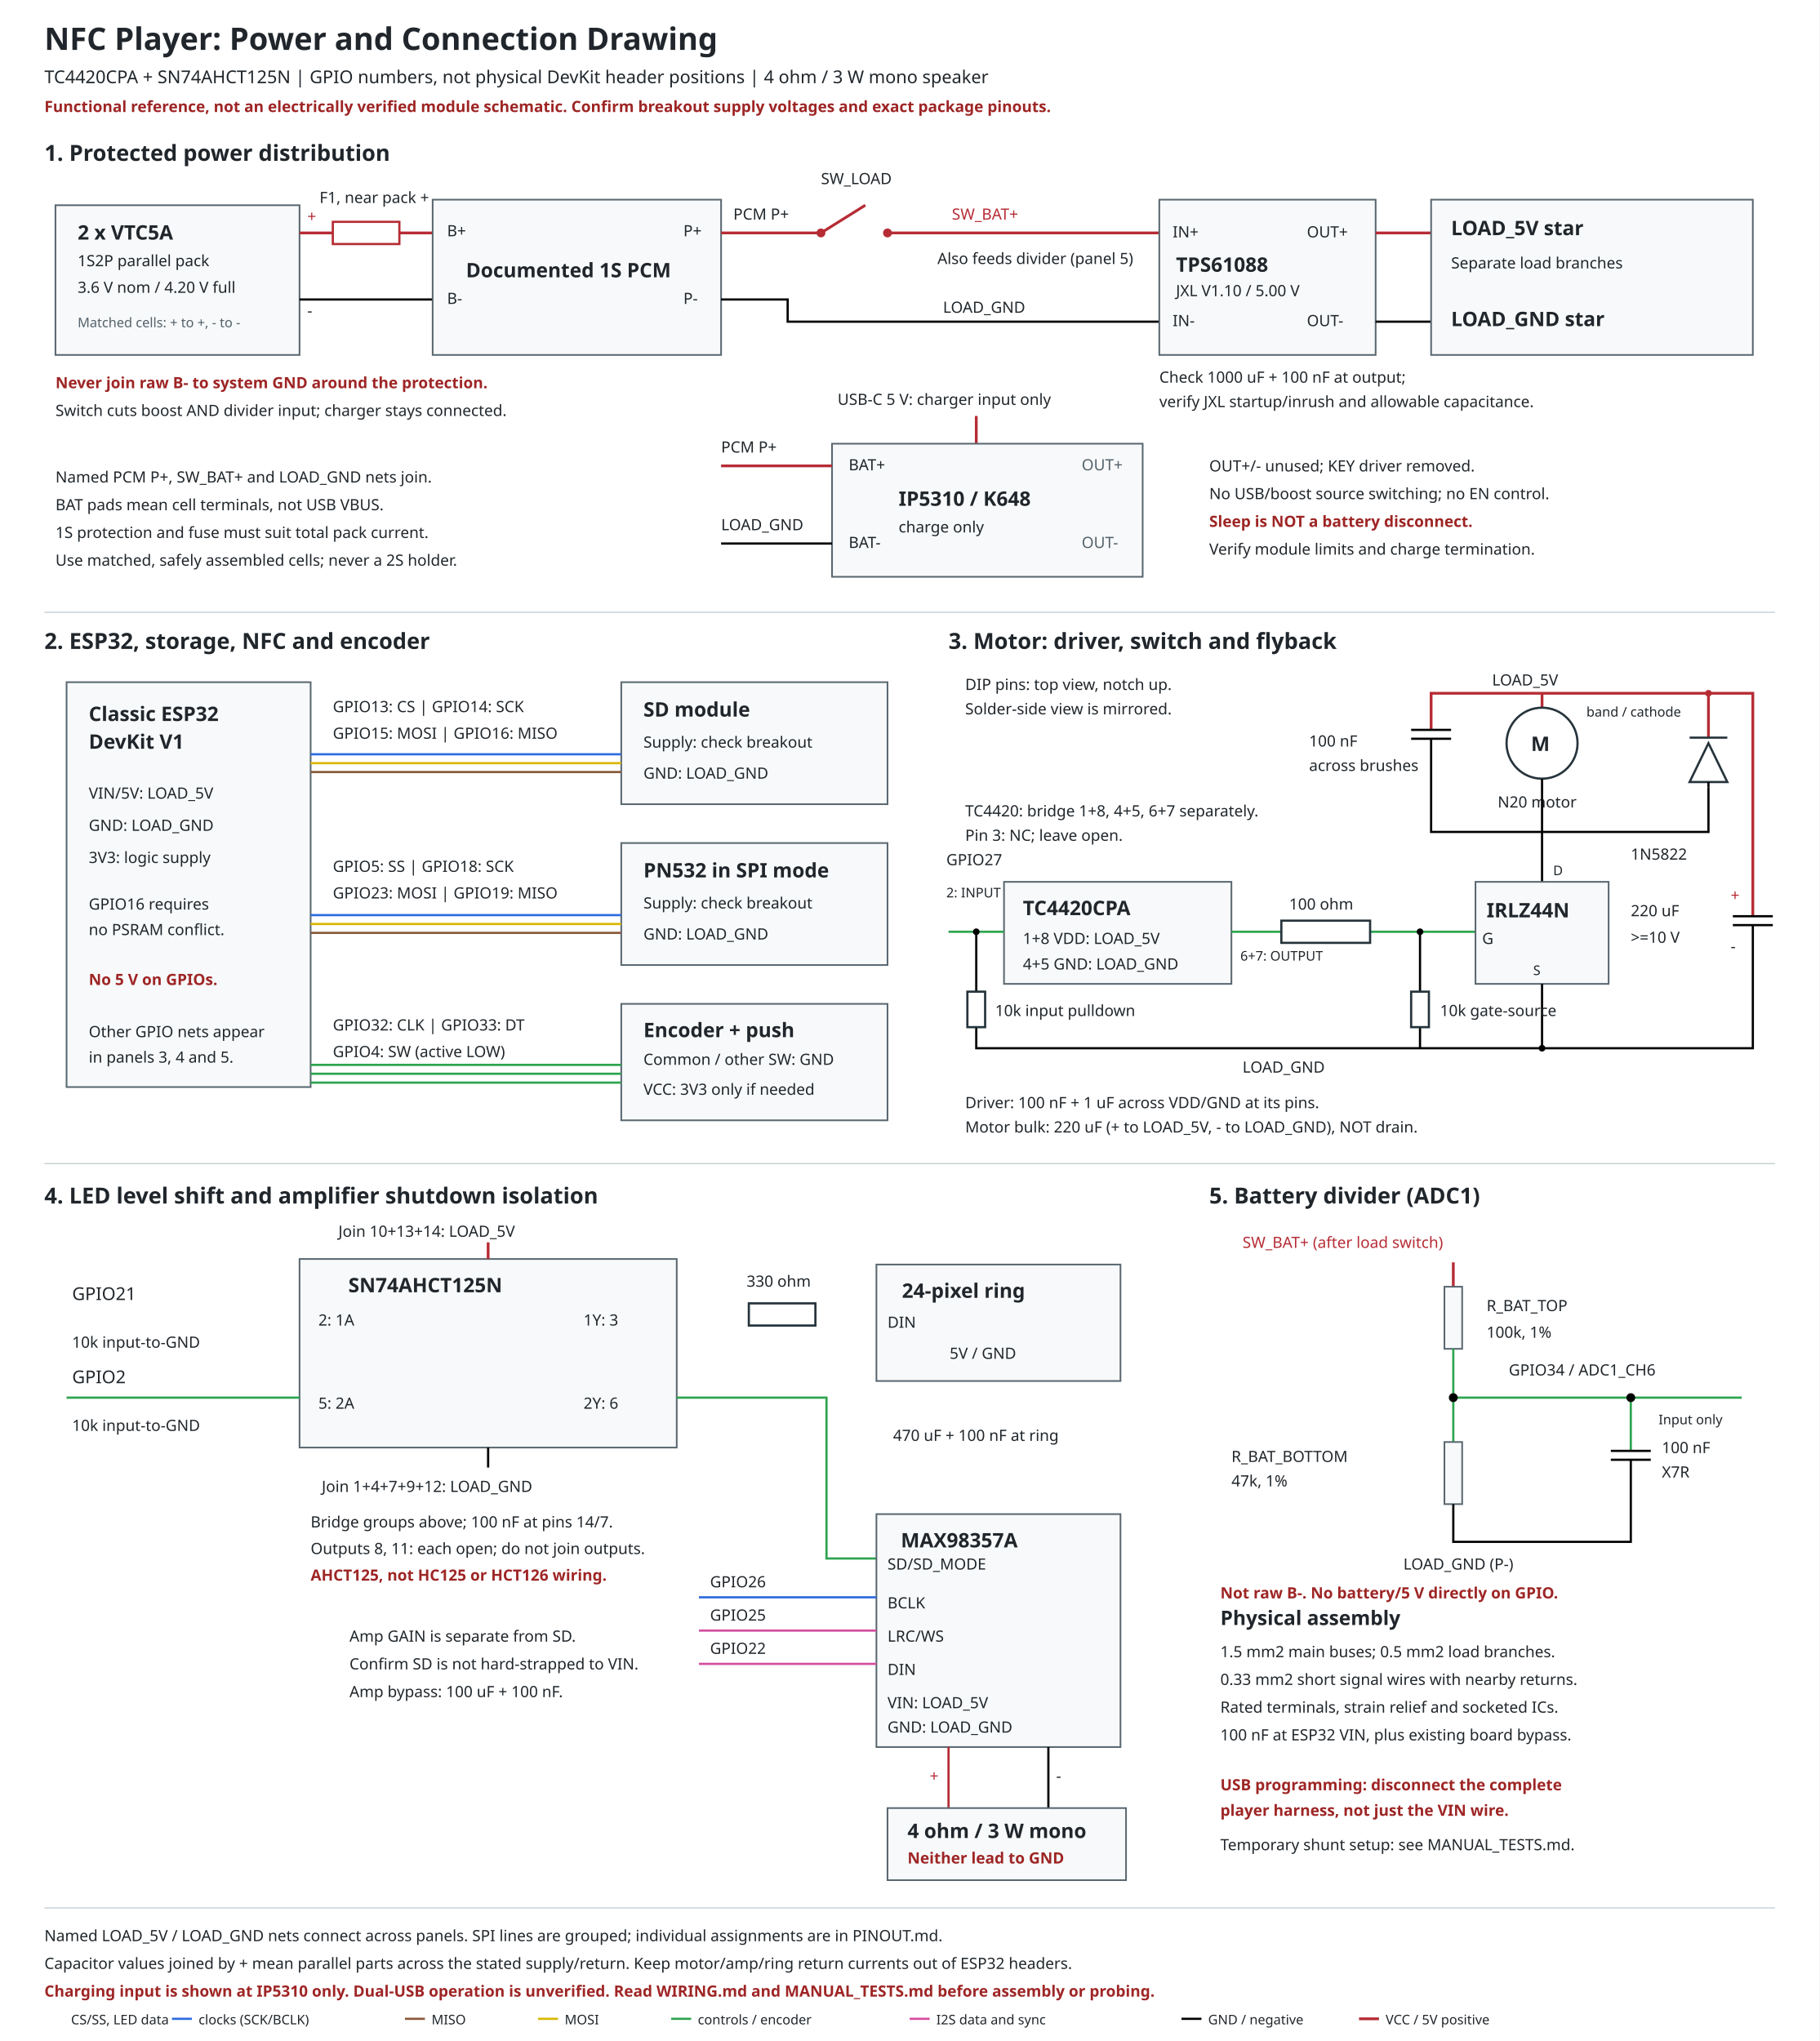
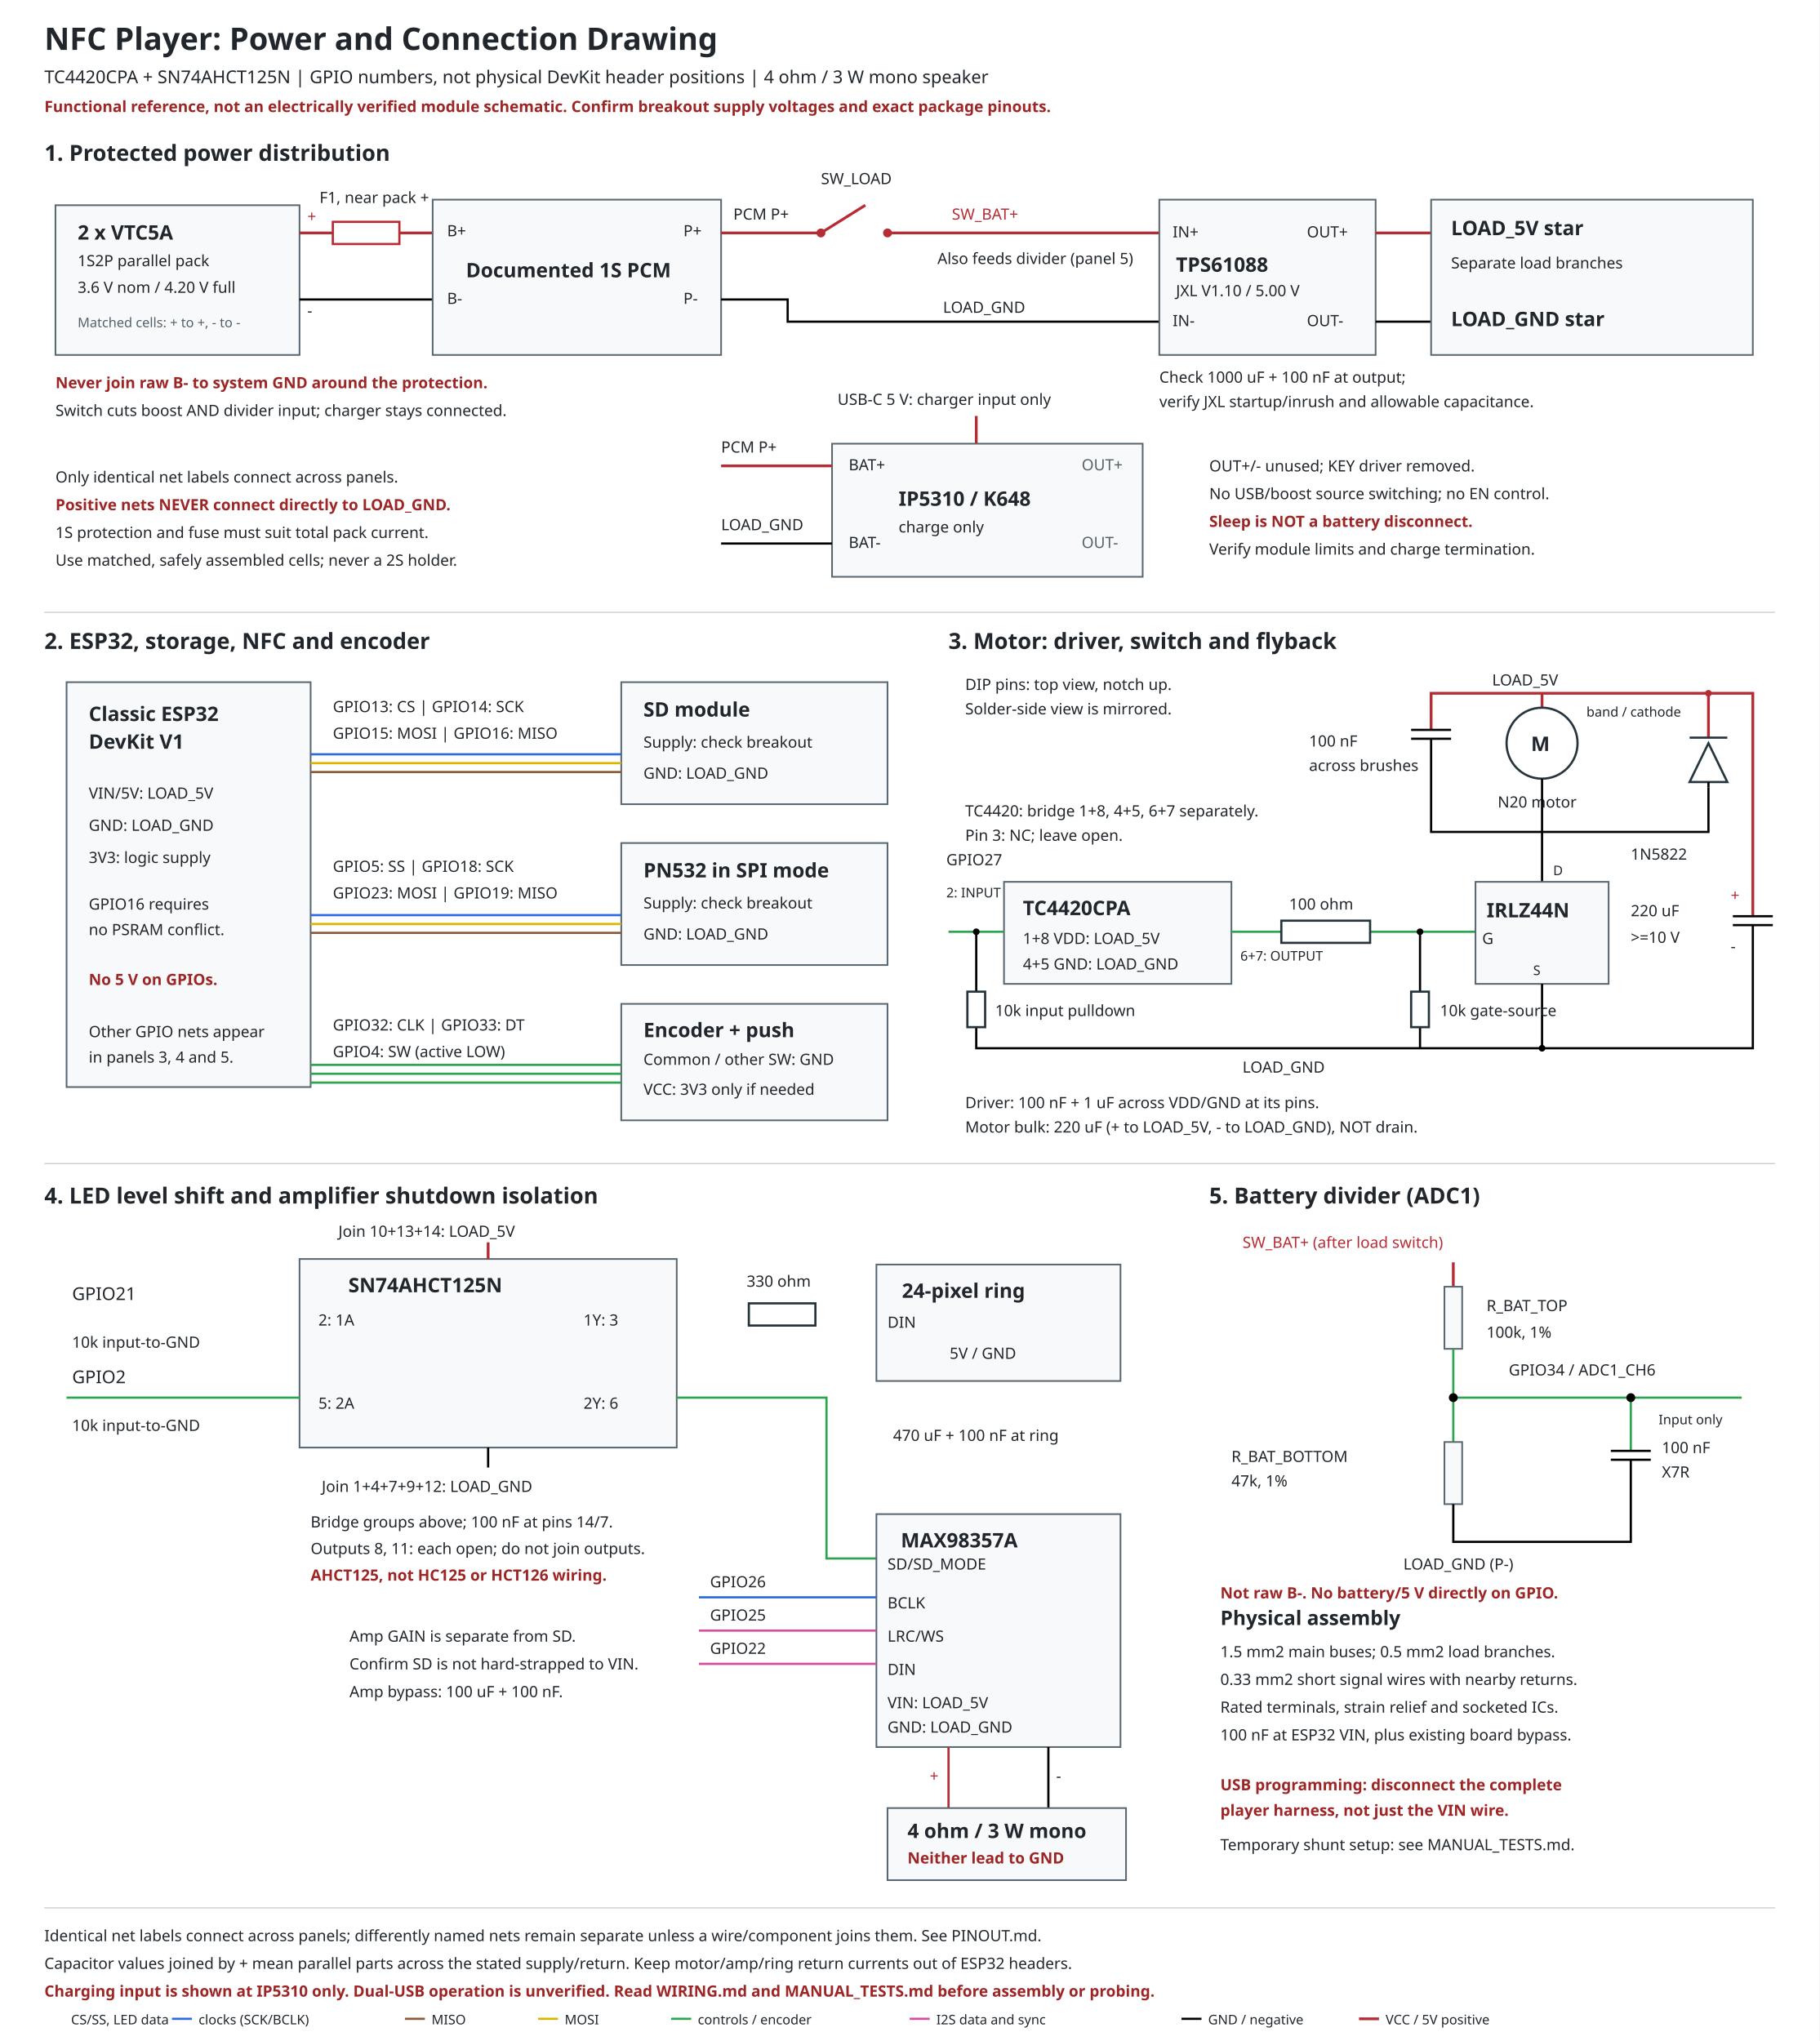
<svg xmlns="http://www.w3.org/2000/svg" width="1640" height="1840" viewBox="0 0 1640 1840" role="img" aria-labelledby="title desc">
  <defs>
    <style>
      text { font-family: "Segoe UI", sans-serif; font-size: 16px; fill: #20262b; letter-spacing: 0; }
      .title { font-size: 28px; font-weight: 700; }
      .heading { font-size: 20px; font-weight: 700; }
      .part { font-size: 18px; font-weight: 600; }
      .small { font-size: 14px; }
      .tiny { font-size: 12px; }
      .muted { fill: #53616a; }
      .warning { fill: #9e2525; font-weight: 600; }
      .positive { fill: #b62c35; }
      .box { fill: #f7f9fa; stroke: #596770; stroke-width: 1.5; }
      .wire { fill: none; stroke: #000000; stroke-width: 2; }
      .supply { fill: none; stroke: #b62c35; stroke-width: 2.5; }
      .speaker-positive { fill: none; stroke: #b62c35; stroke-width: 2; }
      .speaker-negative { fill: none; stroke: #000000; stroke-width: 2; }
      .signal { fill: none; stroke-width: 2; }
      .signal.white { stroke: #f8f9fb; filter: drop-shadow(0 0 1px rgba(38, 52, 60, 0.8)); }
      .signal.blue { stroke: #2d6cdf; }
      .signal.brown { stroke: #8a5a3b; }
      .signal.yellow { stroke: #d9b700; }
      .signal.green { stroke: #2da44e; }
      .signal.pink { stroke: #d34e9e; }
      .rule { stroke: #c5cdd1; stroke-width: 1; }
      .dot { fill: #000000; }
    </style>
  </defs>
  <rect width="1640" height="1840" fill="white" />
  <text x="40" y="45" class="title">NFC Player: Power and Connection Drawing</text>
  <text x="40" y="75">TC4420CPA + SN74AHCT125N | GPIO numbers, not physical DevKit header positions | 4 ohm / 3 W mono speaker</text>
  <text x="40" y="101" class="small warning">Functional reference, not an electrically verified module schematic. Confirm breakout supply voltages and exact package pinouts.</text>
  <g id="power-distribution">
    <text x="40" y="145" class="heading">1. Protected power distribution</text>
    <rect x="50" y="185" width="220" height="135" class="box" />
    <text x="70" y="216" class="part">2 x VTC5A</text>
    <text x="70" y="240" class="small">1S2P parallel pack</text>
    <text x="70" y="264" class="small">3.6 V nom / 4.20 V full</text>
    <text x="70" y="295" class="tiny muted">Matched cells: + to +, - to -</text>
    <text x="277" y="200" class="small positive">+</text>
    <text x="277" y="285" class="small">-</text>
    <path d="M270 210 H300 M360 210 H390" class="supply" />
    <rect x="300" y="200" width="60" height="20" fill="white" stroke="#b62c35" stroke-width="2" />
    <text x="288" y="183" class="small">F1, near pack +</text>
    <path d="M270 270 H390" class="wire" />
    <rect x="390" y="180" width="260" height="140" class="box" />
    <text x="420" y="250" class="part">Documented 1S PCM</text>
    <text x="403" y="213" class="small">B+</text>
    <text x="403" y="274" class="small">B-</text>
    <text x="616" y="213" class="small">P+</text>
    <text x="616" y="274" class="small">P-</text>
    <path d="M650 210 H740 M740 210 L780 185 M800 210 H1045" class="supply" />
    <circle cx="740" cy="210" r="4" fill="#b62c35" />
    <circle cx="800" cy="210" r="4" fill="#b62c35" />
    <text x="661" y="198" class="small">PCM P+</text>
    <text x="740" y="166" class="small">SW_LOAD</text>
    <text x="858" y="198" class="small positive">SW_BAT+</text>
    <text x="845" y="238" class="small">Also feeds divider (panel 5)</text>
    <path d="M650 270 H710 V290 H1045" class="wire" />
    <text x="850" y="282" class="small">LOAD_GND</text>
    <rect x="1045" y="180" width="195" height="140" class="box" />
    <text x="1060" y="245" class="part">TPS61088</text>
    <text x="1060" y="267" class="small">JXL V1.10 / 5.00 V</text>
    <text x="1057" y="214" class="small">IN+</text>
    <text x="1057" y="294" class="small">IN-</text>
    <text x="1178" y="214" class="small">OUT+</text>
    <text x="1178" y="294" class="small">OUT-</text>
    <path d="M1240 210 H1290" class="supply" />
    <path d="M1240 290 H1290" class="wire" />
    <rect x="1290" y="180" width="290" height="140" class="box" />
    <text x="1308" y="212" class="part">LOAD_5V star</text>
    <text x="1308" y="242" class="small">Separate load branches</text>
    <text x="1308" y="294" class="part">LOAD_GND star</text>
    <text x="1045" y="345" class="small">Check 1000 uF + 100 nF at output;</text>
    <text x="1045" y="367" class="small">verify JXL startup/inrush and allowable capacitance.</text>
    <text x="50" y="350" class="small warning">Never join raw B- to system GND around the protection.</text>
    <text x="50" y="375" class="small">Switch cuts boost AND divider input; charger stays connected.</text>
    <text x="755" y="365" class="small">USB-C 5 V: charger input only</text>
    <path d="M880 375 V400" class="supply" />
    <rect x="750" y="400" width="280" height="120" class="box" />
    <text x="810" y="456" class="part">IP5310 / K648</text>
    <text x="810" y="480" class="small">charge only</text>
    <text x="765" y="424" class="small">BAT+</text>
    <text x="765" y="494" class="small">BAT-</text>
    <text x="975" y="424" class="small muted">OUT+</text>
    <text x="975" y="494" class="small muted">OUT-</text>
    <path d="M650 420 H750" class="supply" />
    <text x="650" y="408" class="small">PCM P+</text>
    <path d="M650 490 H750" class="wire" />
    <text x="650" y="478" class="small">LOAD_GND</text>
    <text x="1090" y="425" class="small">OUT+/- unused; KEY driver removed.</text>
    <text x="1090" y="450" class="small">No USB/boost source switching; no EN control.</text>
    <text x="1090" y="475" class="small warning">Sleep is NOT a battery disconnect.</text>
    <text x="1090" y="500" class="small">Verify module limits and charge termination.</text>
-     <text x="50" y="435" class="small">Named PCM P+, SW_BAT+ and LOAD_GND nets join.</text>
-     <text x="50" y="460" class="small">BAT pads mean cell terminals, not USB VBUS.</text>
+     <text x="50" y="435" class="small">Only identical net labels connect across panels.</text>
+     <text x="50" y="460" class="small warning">Positive nets NEVER connect directly to LOAD_GND.</text>
    <text x="50" y="485" class="small">1S protection and fuse must suit total pack current.</text>
    <text x="50" y="510" class="small">Use matched, safely assembled cells; never a 2S holder.</text>
    <line x1="40" y1="552" x2="1600" y2="552" class="rule" />
  </g>
  <g transform="translate(0 160)">
    <text x="40" y="425" class="heading">2. ESP32, storage, NFC and encoder</text>
    <rect x="60" y="455" width="220" height="365" class="box" />
    <text x="80" y="490" class="part">Classic ESP32</text>
    <text x="80" y="515" class="part">DevKit V1</text>
    <text x="80" y="560" class="small">VIN/5V: LOAD_5V</text>
    <text x="80" y="589" class="small">GND: LOAD_GND</text>
    <text x="80" y="618" class="small">3V3: logic supply</text>
    <text x="80" y="660" class="small">GPIO16 requires</text>
    <text x="80" y="683" class="small">no PSRAM conflict.</text>
    <text x="80" y="728" class="small warning">No 5 V on GPIOs.</text>
    <text x="80" y="775" class="small">Other GPIO nets appear</text>
    <text x="80" y="798" class="small">in panels 3, 4 and 5.</text>
    <rect x="560" y="455" width="240" height="110" class="box" />
    <text x="580" y="486" class="part">SD module</text>
    <text x="580" y="514" class="small">Supply: check breakout</text>
    <text x="580" y="542" class="small">GND: LOAD_GND</text>
    <path d="M280 512 H560" class="signal white" />
    <path d="M280 520 H560" class="signal blue" />
    <path d="M280 528 H560" class="signal yellow" />
    <path d="M280 536 H560" class="signal brown" />
    <text x="300" y="482" class="small">GPIO13: CS | GPIO14: SCK</text>
    <text x="300" y="506" class="small">GPIO15: MOSI | GPIO16: MISO</text>
    <rect x="560" y="600" width="240" height="110" class="box" />
    <text x="580" y="631" class="part">PN532 in SPI mode</text>
    <text x="580" y="659" class="small">Supply: check breakout</text>
    <text x="580" y="687" class="small">GND: LOAD_GND</text>
    <path d="M280 657 H560" class="signal white" />
    <path d="M280 665 H560" class="signal blue" />
    <path d="M280 673 H560" class="signal yellow" />
    <path d="M280 681 H560" class="signal brown" />
    <text x="300" y="626" class="small">GPIO5: SS | GPIO18: SCK</text>
    <text x="300" y="650" class="small">GPIO23: MOSI | GPIO19: MISO</text>
    <rect x="560" y="745" width="240" height="105" class="box" />
    <text x="580" y="775" class="part">Encoder + push</text>
    <text x="580" y="800" class="small">Common / other SW: GND</text>
    <text x="580" y="827" class="small">VCC: 3V3 only if needed</text>
    <path d="M280 800 H560 M280 808 H560 M280 816 H560" class="signal green" />
    <text x="300" y="769" class="small">GPIO32: CLK | GPIO33: DT</text>
    <text x="300" y="793" class="small">GPIO4: SW (active LOW)</text>
    <text x="855" y="425" class="heading">3. Motor: driver, switch and flyback</text>
    <text x="870" y="462" class="small">DIP pins: top view, notch up.</text>
    <text x="870" y="484" class="small">Solder-side view is mirrored.</text>
    <text x="870" y="576" class="small">TC4420: bridge 1+8, 4+5, 6+7 separately.</text>
    <text x="870" y="598" class="small">Pin 3: NC; leave open.</text>
    <text x="1345" y="458" class="small">LOAD_5V</text>
    <path d="M1390 465 V478 M1390 465 H1540 V505 M1390 465 H1290 V498" class="supply" />
    <circle cx="1390" cy="510" r="32" fill="white" stroke="#26343c" stroke-width="2" />
    <text x="1380" y="517" class="part">M</text>
    <text x="1350" y="568" class="small">N20 motor</text>
    <path d="M1390 542 V635 M1390 590 H1540 V550" class="wire" />
    <path d="M1523 505 H1557 M1540 510 L1523 545 H1557 Z" fill="white" stroke="#26343c" stroke-width="2" />
    <path d="M1540 545 V550" class="wire" />
    <text x="1430" y="486" class="tiny">band / cathode</text>
    <text x="1470" y="615" class="small">1N5822</text>
    <path d="M1272 498 H1308 M1272 506 H1308 M1290 506 V590 H1390" class="wire" />
    <text x="1180" y="513" class="small">100 nF</text>
    <text x="1180" y="535" class="small">across brushes</text>
    <g id="motor-bulk-capacitor">
      <path d="M1540 465 H1580 V666" class="supply" />
      <path d="M1562 666 H1598 M1562 674 H1598" class="wire" />
      <path d="M1580 674 V785 H1390" class="wire" />
      <circle cx="1540" cy="465" r="3" fill="#b62c35" />
      <circle cx="1390" cy="785" r="3" class="dot" />
      <text x="1560" y="652" class="small positive">+</text>
      <text x="1560" y="698" class="small">-</text>
      <text x="1470" y="666" class="small">220 uF</text>
      <text x="1470" y="690" class="small">&gt;=10 V</text>
    </g>
    <rect x="905" y="635" width="205" height="92" class="box" />
    <text x="922" y="665" class="part">TC4420CPA</text>
    <text x="922" y="691" class="small">1+8 VDD: LOAD_5V</text>
    <text x="922" y="714" class="small">4+5 GND: LOAD_GND</text>
    <path d="M855 680 H905 M1110 680 H1155 M1235 680 H1330" class="signal green" />
    <text x="853" y="620" class="small">GPIO27</text>
    <text x="853" y="649" class="tiny">2: INPUT</text>
    <text x="1118" y="706" class="tiny">6+7: OUTPUT</text>
    <rect x="1155" y="670" width="80" height="20" fill="white" stroke="#26343c" stroke-width="2" />
    <text x="1162" y="660" class="small">100 ohm</text>
    <rect x="1330" y="635" width="120" height="92" class="box" />
    <text x="1340" y="667" class="part">IRLZ44N</text>
    <text x="1336" y="691" class="small">G</text>
    <text x="1400" y="629" class="tiny">D</text>
    <text x="1382" y="719" class="tiny">S</text>
    <path d="M1390 727 V785 M880 680 V734 M880 766 V785 H1390 M1280 680 V734 M1280 766 V785" class="wire" />
    <rect x="872" y="734" width="16" height="32" fill="white" stroke="#26343c" stroke-width="2" />
    <rect x="1272" y="734" width="16" height="32" fill="white" stroke="#26343c" stroke-width="2" />
    <text x="897" y="756" class="small">10k input pulldown</text>
    <text x="1298" y="756" class="small">10k gate-source</text>
    <circle cx="880" cy="680" r="3" class="dot" />
    <circle cx="1280" cy="680" r="3" class="dot" />
    <text x="1120" y="807" class="small">LOAD_GND</text>
    <text x="870" y="839" class="small">Driver: 100 nF + 1 uF across VDD/GND at its pins.</text>
    <text x="870" y="861" class="small">Motor bulk: 220 uF (+ to LOAD_5V, - to LOAD_GND), NOT drain.</text>
    <line x1="40" y1="889" x2="1600" y2="889" class="rule" />
    <text x="40" y="925" class="heading">4. LED level shift and amplifier shutdown isolation</text>
    <rect x="270" y="975" width="340" height="170" class="box" />
    <text x="314" y="1005" class="part">SN74AHCT125N</text>
    <text x="287" y="1035" class="small">2: 1A</text>
    <text x="526" y="1035" class="small">1Y: 3</text>
    <text x="287" y="1110" class="small">5: 2A</text>
    <text x="526" y="1110" class="small">2Y: 6</text>
    <path d="M60 1025 H270 M610 1025 H675 M735 1025 H790" class="signal white" />
    <path d="M60 1100 H270 M610 1100 H745 V1245 H790" class="signal green" />
    <text x="65" y="1012">GPIO21</text>
    <text x="65" y="1055" class="small">10k input-to-GND</text>
    <text x="65" y="1087">GPIO2</text>
    <text x="65" y="1130" class="small">10k input-to-GND</text>
    <rect x="675" y="1015" width="60" height="20" fill="white" stroke="#26343c" stroke-width="2" />
    <text x="673" y="1000" class="small">330 ohm</text>
    <text x="305" y="955" class="small">Join 10+13+14: LOAD_5V</text>
    <path d="M440 960 V975" class="supply" />
    <path d="M440 1145 V1163" class="wire" />
    <text x="290" y="1185" class="small">Join 1+4+7+9+12: LOAD_GND</text>
    <text x="280" y="1217" class="small">Bridge groups above; 100 nF at pins 14/7.</text>
    <text x="280" y="1241" class="small">Outputs 8, 11: each open; do not join outputs.</text>
    <text x="280" y="1265" class="small warning">AHCT125, not HC125 or HCT126 wiring.</text>
    <rect x="790" y="980" width="220" height="105" class="box" />
    <text x="813" y="1010" class="part">24-pixel ring</text>
    <text x="800" y="1037" class="small">DIN</text>
    <text x="856" y="1065" class="small">5V / GND</text>
    <text x="805" y="1139" class="small">470 uF + 100 nF at ring</text>
    <rect x="790" y="1205" width="220" height="210" class="box" />
    <text x="812" y="1235" class="part">MAX98357A</text>
    <text x="800" y="1255" class="small">SD/SD_MODE</text>
    <text x="800" y="1290" class="small">BCLK</text>
    <text x="800" y="1320" class="small">LRC/WS</text>
    <text x="800" y="1350" class="small">DIN</text>
    <text x="800" y="1380" class="small">VIN: LOAD_5V</text>
    <text x="800" y="1402" class="small">GND: LOAD_GND</text>
    <path d="M630 1280 H790" class="signal blue" />
    <path d="M630 1310 H790 M630 1340 H790" class="signal pink" />
    <text x="640" y="1271" class="small">GPIO26</text>
    <text x="640" y="1301" class="small">GPIO25</text>
    <text x="640" y="1331" class="small">GPIO22</text>
    <text x="315" y="1320" class="small">Amp GAIN is separate from SD.</text>
    <text x="315" y="1345" class="small">Confirm SD is not hard-strapped to VIN.</text>
    <text x="315" y="1370" class="small">Amp bypass: 100 uF + 100 nF.</text>
    <path d="M855 1415 V1470" class="speaker-positive" />
    <path d="M945 1415 V1470" class="speaker-negative" />
    <text x="838" y="1446" class="small positive">+</text>
    <text x="952" y="1446" class="small">-</text>
    <rect x="800" y="1470" width="215" height="65" class="box" />
    <text x="818" y="1497" class="part">4 ohm / 3 W mono</text>
    <text x="818" y="1520" class="small warning">Neither lead to GND</text>
    <g id="battery-divider">
      <text x="1090" y="925" class="heading">5. Battery divider (ADC1)</text>
      <text x="1120" y="965" class="small positive">SW_BAT+ (after load switch)</text>
      <path d="M1310 978 V1000" class="supply" />
      <rect x="1302" y="1000" width="16" height="56" class="box" />
      <text x="1340" y="1022" class="small">R_BAT_TOP</text>
      <text x="1340" y="1046" class="small">100k, 1%</text>
      <path d="M1310 1056 V1140 M1310 1100 H1570 M1470 1100 V1148" class="signal green" />
      <circle cx="1310" cy="1100" r="4" class="dot" />
      <circle cx="1470" cy="1100" r="4" class="dot" />
      <text x="1360" y="1080" class="small">GPIO34 / ADC1_CH6</text>
      <text x="1495" y="1124" class="tiny">Input only</text>
      <rect x="1302" y="1140" width="16" height="56" class="box" />
      <text x="1110" y="1158" class="small">R_BAT_BOTTOM</text>
      <text x="1110" y="1180" class="small">47k, 1%</text>
      <path d="M1452 1148 H1488 M1452 1156 H1488" class="wire" />
      <text x="1498" y="1150" class="small">100 nF</text>
      <text x="1498" y="1172" class="small">X7R</text>
      <path d="M1310 1196 V1230 H1470 V1156" class="wire" />
      <text x="1265" y="1255" class="small">LOAD_GND (P-)</text>
      <text x="1100" y="1281" class="small warning">Not raw B-. No battery/5 V directly on GPIO.</text>
    </g>
    <text x="1100" y="1305" class="part">Physical assembly</text>
    <text x="1100" y="1334" class="small">1.5 mm2 main buses; 0.5 mm2 load branches.</text>
    <text x="1100" y="1359" class="small">0.33 mm2 short signal wires with nearby returns.</text>
    <text x="1100" y="1384" class="small">Rated terminals, strain relief and socketed ICs.</text>
    <text x="1100" y="1409" class="small">100 nF at ESP32 VIN, plus existing board bypass.</text>
    <text x="1100" y="1454" class="small warning">USB programming: disconnect the complete</text>
    <text x="1100" y="1477" class="small warning">player harness, not just the VIN wire.</text>
    <text x="1100" y="1508" class="small">Temporary shunt setup: see MANUAL_TESTS.md.</text>
    <line x1="40" y1="1560" x2="1600" y2="1560" class="rule" />
-     <text x="40" y="1590" class="small">Named LOAD_5V / LOAD_GND nets connect across panels. SPI lines are grouped; individual assignments are in PINOUT.md.</text>
+     <text x="40" y="1590" class="small">Identical net labels connect across panels; differently named nets remain separate unless a wire/component joins them. See PINOUT.md.</text>
    <text x="40" y="1615" class="small">Capacitor values joined by + mean parallel parts across the stated supply/return. Keep motor/amp/ring return currents out of ESP32 headers.</text>
    <text x="40" y="1640" class="small warning">Charging input is shown at IP5310 only. Dual-USB operation is unverified. Read WIRING.md and MANUAL_TESTS.md before assembly or probing.</text>
    <g aria-label="Signal and power wire color key">
      <path d="M40 1660 H58" class="signal white" />
      <text x="64" y="1665" class="tiny">CS/SS, LED data</text>
      <path d="M155 1660 H173" class="signal blue" />
      <text x="179" y="1665" class="tiny">clocks (SCK/BCLK)</text>
      <path d="M365 1660 H383" class="signal brown" />
      <text x="389" y="1665" class="tiny">MISO</text>
      <path d="M485 1660 H503" class="signal yellow" />
      <text x="509" y="1665" class="tiny">MOSI</text>
      <path d="M605 1660 H623" class="signal green" />
      <text x="629" y="1665" class="tiny">controls / encoder</text>
      <path d="M820 1660 H838" class="signal pink" />
      <text x="844" y="1665" class="tiny">I2S data and sync</text>
      <path d="M1065 1660 H1083" class="wire" />
      <text x="1089" y="1665" class="tiny">GND / negative</text>
      <path d="M1225 1660 H1243" class="supply" />
      <text x="1249" y="1665" class="tiny">VCC / 5V positive</text>
    </g>
  </g>
</svg>
